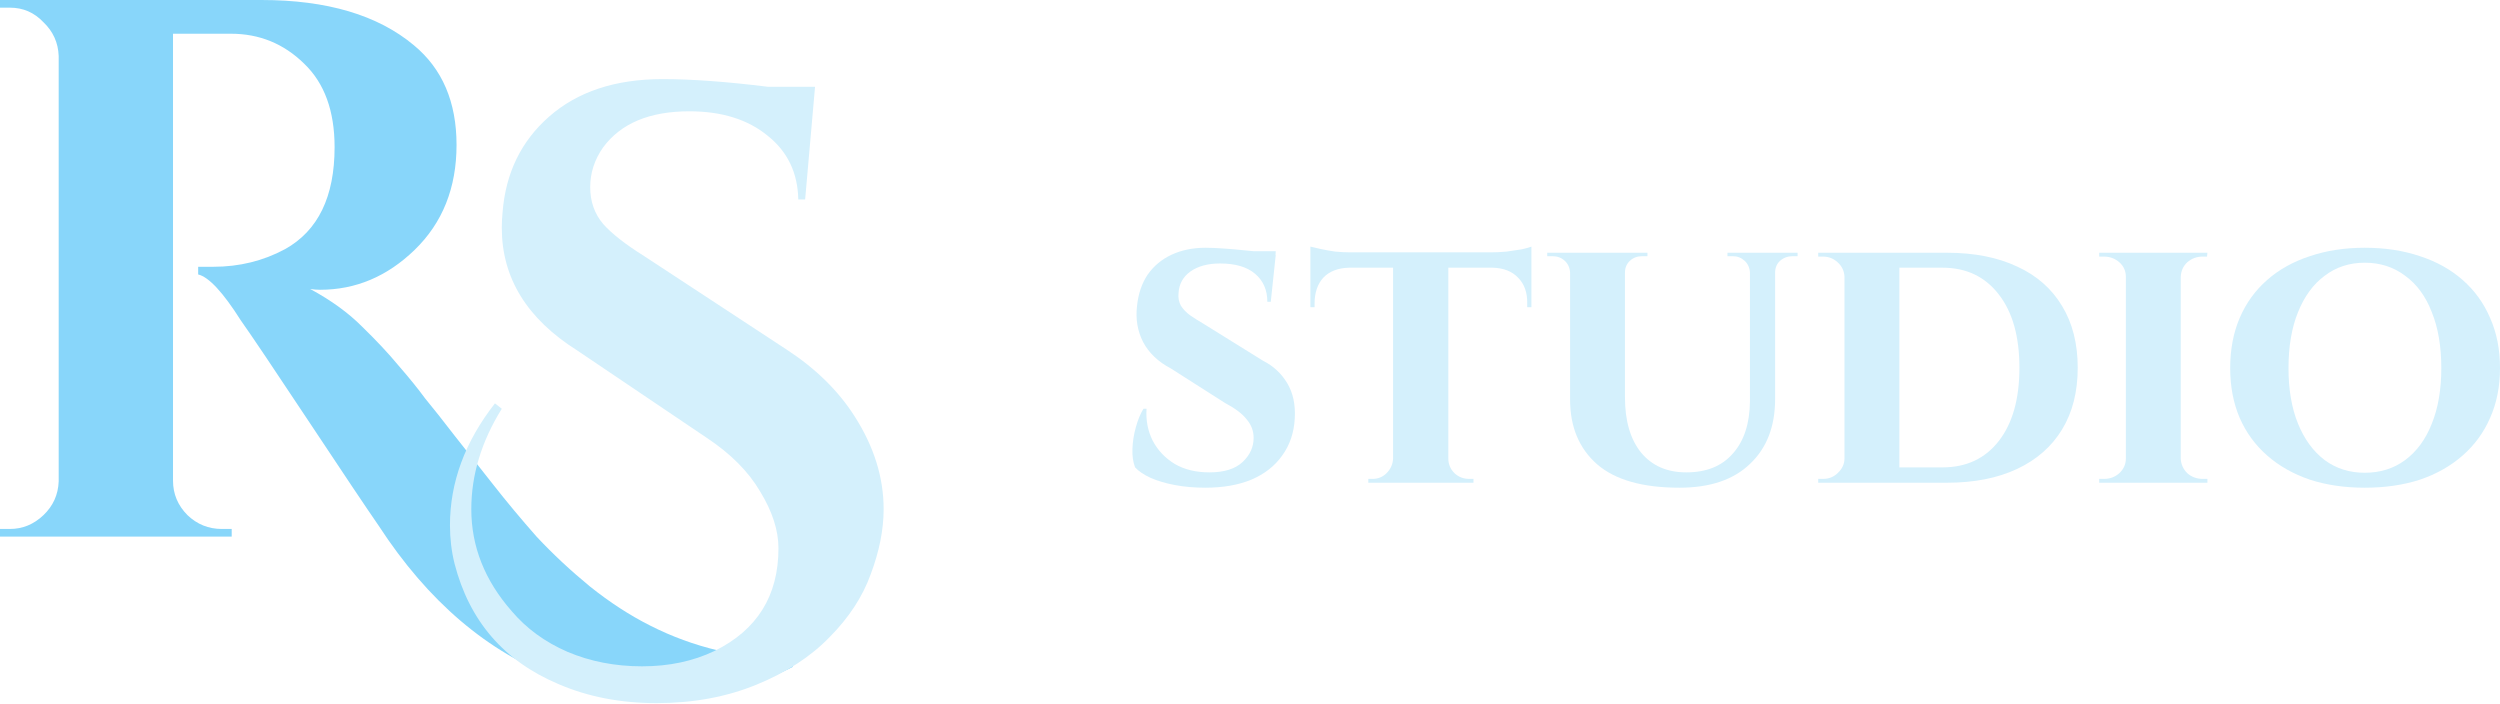
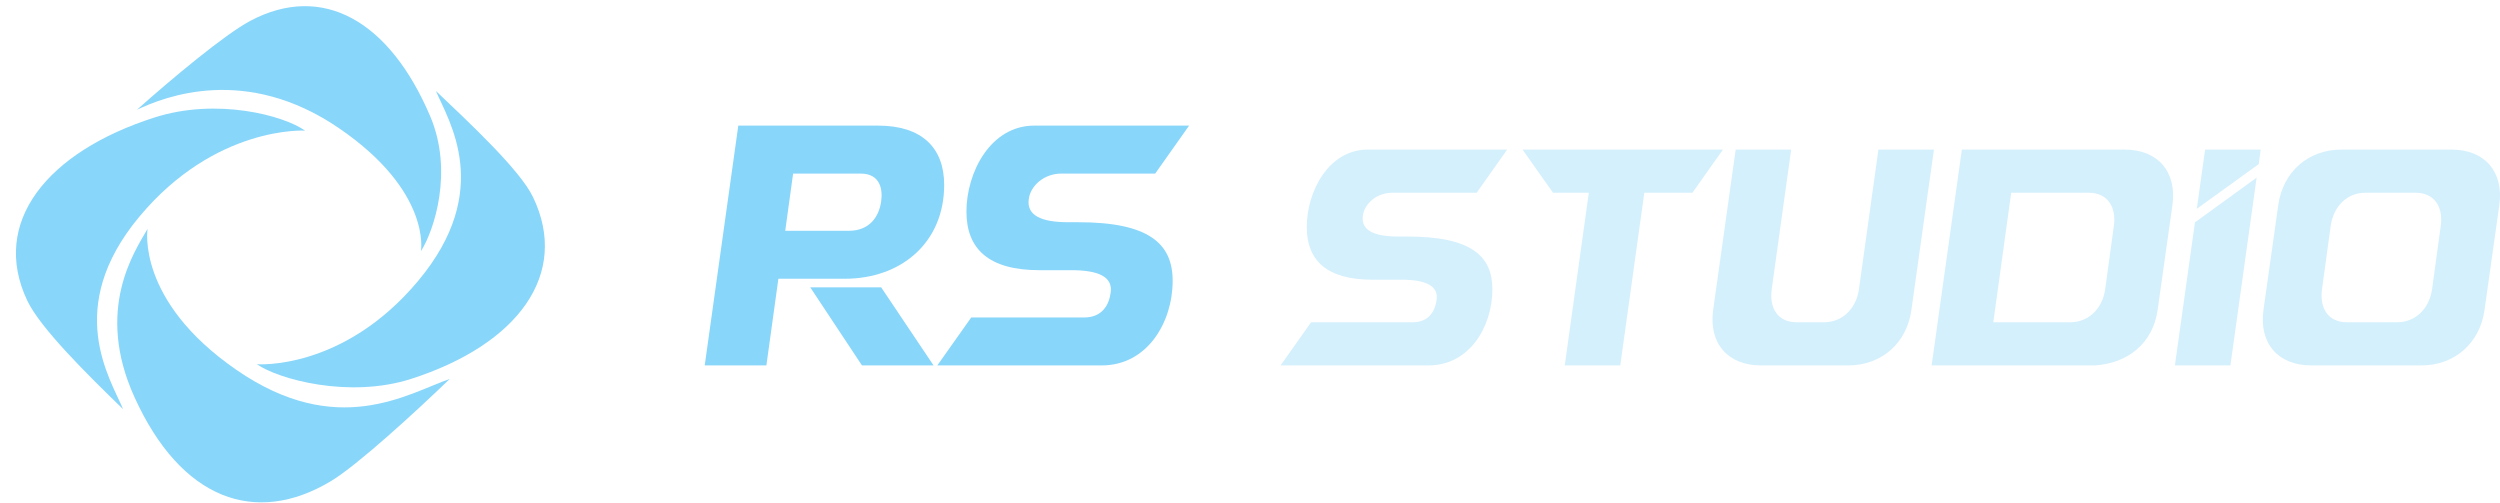
- <svg xmlns="http://www.w3.org/2000/svg" width="1024" height="288" viewBox="0 0 1024 288" fill="none">
-   <path d="M493.817 101.482C495.898 101.482 498.396 101.587 501.31 101.796C504.327 102.005 507.293 102.267 510.207 102.581C513.121 102.79 515.67 103.104 517.855 103.523C520.145 103.837 521.706 104.151 522.538 104.465L520.509 123.619H519.104C519.104 118.805 517.439 114.984 514.109 112.158C510.779 109.332 505.992 107.919 499.749 107.919C494.754 107.919 490.695 109.018 487.573 111.216C484.556 113.414 482.943 116.345 482.735 120.008C482.526 121.892 482.839 123.619 483.671 125.189C484.608 126.655 485.856 127.963 487.417 129.114C489.082 130.266 490.903 131.417 492.881 132.568L517.387 147.797C521.549 149.891 524.827 152.926 527.221 156.904C529.614 160.881 530.655 165.696 530.343 171.348C530.031 177.209 528.313 182.286 525.192 186.577C522.174 190.868 517.959 194.165 512.548 196.468C507.241 198.666 500.945 199.765 493.661 199.765C489.186 199.765 485.024 199.399 481.174 198.666C477.323 197.933 473.993 196.939 471.184 195.683C468.478 194.427 466.397 193.014 464.94 191.444C464.108 189.351 463.743 186.839 463.847 183.908C463.952 180.872 464.42 177.889 465.252 174.959C466.085 171.923 467.125 169.411 468.374 167.423H469.623C469.311 172.133 470.143 176.476 472.12 180.454C474.202 184.431 477.219 187.624 481.174 190.031C485.128 192.334 489.863 193.485 495.378 193.485C501.414 193.485 505.94 192.072 508.958 189.246C511.976 186.42 513.485 183.123 513.485 179.355C513.485 176.529 512.548 174.017 510.675 171.819C508.906 169.516 505.94 167.266 501.778 165.068L479.613 150.938C474.41 148.216 470.611 144.605 468.218 140.104C465.929 135.604 465.096 130.684 465.721 125.346C466.241 120.322 467.698 116.031 470.091 112.472C472.589 108.913 475.867 106.192 479.925 104.308C483.983 102.424 488.614 101.482 493.817 101.482ZM522.538 102.895L522.382 105.721H505.68V102.895H522.538Z" fill="#D4F0FC" />
-   <path d="M593.237 103.994V197.724H570.604V103.994H593.237ZM627.265 103.366V109.646H536.732V103.366H627.265ZM627.265 109.175V125.817H625.548V124.404C625.652 119.904 624.403 116.345 621.802 113.728C619.304 111.111 615.818 109.751 611.344 109.646V109.175H627.265ZM627.265 101.011V104.936L610.719 103.366C612.696 103.366 614.83 103.261 617.119 103.052C619.408 102.738 621.49 102.424 623.363 102.11C625.236 101.691 626.536 101.325 627.265 101.011ZM570.916 187.833V197.724H560.458V196.154C560.458 196.154 560.718 196.154 561.238 196.154C561.862 196.154 562.174 196.154 562.174 196.154C564.464 196.154 566.389 195.369 567.95 193.799C569.615 192.124 570.499 190.136 570.604 187.833H570.916ZM592.769 187.833H593.237C593.237 190.136 594.069 192.124 595.734 193.799C597.399 195.369 599.429 196.154 601.822 196.154C601.822 196.154 602.082 196.154 602.602 196.154C603.227 196.154 603.539 196.154 603.539 196.154V197.724H592.769V187.833ZM552.653 109.175V109.646C548.074 109.751 544.536 111.111 542.039 113.728C539.645 116.345 538.448 119.904 538.448 124.404V125.817H536.732V109.175H552.653ZM536.732 101.011C537.668 101.22 539.021 101.534 540.79 101.953C542.663 102.372 544.692 102.738 546.877 103.052C549.167 103.261 551.248 103.366 553.121 103.366L536.732 104.936V101.011Z" fill="#D4F0FC" />
-   <path d="M665.584 103.523V162.713C665.584 172.342 667.77 179.878 672.14 185.321C676.615 190.764 682.807 193.485 690.715 193.485C698.936 193.485 705.284 190.921 709.758 185.792C714.337 180.663 716.679 173.546 716.783 164.44V103.523H727.085V163.498C727.085 174.697 723.651 183.542 716.783 190.031C710.019 196.52 700.393 199.765 687.906 199.765C672.817 199.765 661.578 196.573 654.19 190.188C646.801 183.699 643.107 174.854 643.107 163.655V103.523H665.584ZM643.419 103.523V111.687H643.107C643.003 109.698 642.275 108.076 640.922 106.82C639.569 105.564 637.904 104.936 635.927 104.936C635.927 104.936 635.563 104.936 634.834 104.936C634.106 104.936 633.742 104.936 633.742 104.936V103.523H643.419ZM674.794 103.523V104.936C674.794 104.936 674.43 104.936 673.701 104.936C672.973 104.936 672.609 104.936 672.609 104.936C670.631 104.936 668.966 105.564 667.614 106.82C666.261 108.076 665.584 109.698 665.584 111.687H665.272V103.523H674.794ZM717.095 103.523V111.687H716.783C716.679 109.698 715.95 108.076 714.597 106.82C713.245 105.564 711.632 104.936 709.758 104.936C709.758 104.936 709.394 104.936 708.666 104.936C707.937 104.936 707.573 104.936 707.573 104.936V103.523H717.095ZM736.294 103.523V104.936C736.294 104.936 735.93 104.936 735.201 104.936C734.577 104.936 734.265 104.936 734.265 104.936C732.288 104.936 730.571 105.564 729.114 106.82C727.761 108.076 727.085 109.698 727.085 111.687H726.773V103.523H736.294Z" fill="#D4F0FC" />
-   <path d="M797.494 103.523C808.629 103.523 818.203 105.407 826.215 109.175C834.228 112.838 840.368 118.229 844.634 125.346C848.901 132.359 851.034 140.785 851.034 150.624C851.034 160.462 848.901 168.888 844.634 175.901C840.368 182.914 834.228 188.304 826.215 192.072C818.203 195.84 808.629 197.724 797.494 197.724H762.842L762.53 191.444C770.438 191.444 776.786 191.444 781.573 191.444C786.464 191.444 790.002 191.444 792.187 191.444C794.477 191.444 795.621 191.444 795.621 191.444C805.403 191.444 813.104 187.833 818.723 180.611C824.342 173.389 827.152 163.393 827.152 150.624C827.152 137.854 824.342 127.858 818.723 120.636C813.104 113.309 805.403 109.646 795.621 109.646C795.621 109.646 794.477 109.646 792.187 109.646C789.898 109.646 786.204 109.646 781.105 109.646C776.006 109.646 769.294 109.646 760.969 109.646V103.523H797.494ZM777.983 103.523V197.724H755.506V103.523H777.983ZM755.974 187.676V197.724H744.735V196.154C744.735 196.154 745.047 196.154 745.672 196.154C746.296 196.154 746.66 196.154 746.764 196.154C749.158 196.154 751.187 195.317 752.852 193.642C754.621 191.967 755.506 189.979 755.506 187.676H755.974ZM755.818 113.414H755.506C755.402 111.007 754.465 109.018 752.696 107.448C751.031 105.878 749.002 105.093 746.608 105.093C746.608 105.093 746.296 105.093 745.672 105.093C745.047 105.093 744.735 105.093 744.735 105.093V103.523H755.818V113.414Z" fill="#D4F0FC" />
-   <path d="M893.23 103.523V197.724H870.753V103.523H893.23ZM871.221 187.833V197.724H859.826V196.154C859.826 196.154 860.139 196.154 860.763 196.154C861.387 196.154 861.752 196.154 861.856 196.154C864.249 196.154 866.33 195.369 868.099 193.799C869.868 192.124 870.753 190.136 870.753 187.833H871.221ZM892.918 187.833H893.23C893.334 190.136 894.219 192.124 895.884 193.799C897.653 195.369 899.786 196.154 902.284 196.154C902.284 196.154 902.544 196.154 903.064 196.154C903.688 196.154 904.053 196.154 904.157 196.154V197.724H892.918V187.833ZM892.918 113.414V103.523H904.157L904.001 105.093C904.001 105.093 903.74 105.093 903.22 105.093C902.7 105.093 902.388 105.093 902.284 105.093C899.786 105.093 897.653 105.878 895.884 107.448C894.219 109.018 893.334 111.007 893.23 113.414H892.918ZM871.221 113.414H870.753C870.753 111.007 869.868 109.018 868.099 107.448C866.33 105.878 864.197 105.093 861.7 105.093C861.7 105.093 861.387 105.093 860.763 105.093C860.139 105.093 859.826 105.093 859.826 105.093V103.523H871.221V113.414Z" fill="#D4F0FC" />
-   <path d="M968.587 101.482C976.912 101.482 984.457 102.633 991.221 104.936C997.985 107.134 1003.81 110.379 1008.7 114.67C1013.59 118.962 1017.34 124.143 1019.94 130.213C1022.65 136.284 1024 143.14 1024 150.781C1024 158.317 1022.65 165.12 1019.94 171.191C1017.34 177.157 1013.59 182.286 1008.7 186.577C1003.81 190.868 997.985 194.165 991.221 196.468C984.457 198.666 976.912 199.765 968.587 199.765C960.366 199.765 952.874 198.666 946.11 196.468C939.346 194.165 933.519 190.868 928.628 186.577C923.737 182.286 919.991 177.157 917.389 171.191C914.788 165.12 913.487 158.317 913.487 150.781C913.487 143.14 914.788 136.284 917.389 130.213C919.991 124.143 923.737 118.962 928.628 114.67C933.519 110.379 939.346 107.134 946.11 104.936C952.874 102.633 960.366 101.482 968.587 101.482ZM968.587 193.642C974.935 193.642 980.45 191.915 985.133 188.461C989.92 184.902 993.562 179.93 996.06 173.546C998.661 167.161 999.962 159.573 999.962 150.781C999.962 141.884 998.661 134.243 996.06 127.858C993.562 121.369 989.92 116.397 985.133 112.943C980.45 109.384 974.935 107.605 968.587 107.605C962.344 107.605 956.88 109.384 952.198 112.943C947.515 116.397 943.873 121.369 941.271 127.858C938.67 134.243 937.369 141.884 937.369 150.781C937.369 159.573 938.67 167.161 941.271 173.546C943.873 179.93 947.515 184.902 952.198 188.461C956.88 191.915 962.344 193.642 968.587 193.642Z" fill="#D4F0FC" />
-   <path d="M324.672 273.183C308.438 281.347 291.164 285.429 272.849 285.429C256.616 285.429 241.839 282.917 228.519 277.893C199.798 267.217 175.344 246.388 155.156 215.406C149.953 207.87 140.275 193.426 126.122 172.074C111.97 150.722 102.813 137.115 98.65 131.253C91.366 119.74 85.538 113.46 81.168 112.413V109.273C81.376 109.273 81.584 109.273 81.792 109.273C82.209 109.273 82.625 109.273 83.041 109.273C83.457 109.273 83.874 109.273 84.29 109.273C84.706 109.273 85.226 109.273 85.851 109.273C86.475 109.273 86.995 109.273 87.412 109.273C98.026 109.273 107.808 106.866 116.757 102.051C130.285 94.515 137.049 80.594 137.049 60.289C137.049 45.426 132.886 34.017 124.562 26.062C116.237 17.898 106.247 13.816 94.592 13.816H70.866V196.88C70.866 202.323 72.843 207.033 76.797 211.01C80.752 214.778 85.434 216.662 90.846 216.662H94.904V219.802H0V216.662H4.058C9.261 216.662 13.84 214.778 17.794 211.01C21.749 207.242 23.83 202.637 24.038 197.194V22.922C23.83 17.48 21.749 12.874 17.794 9.106C14.048 5.129 9.47 3.14 4.058 3.14H0V0H107.079C133.927 0 154.739 6.175 169.516 18.526C181.171 28.156 186.998 41.763 186.998 59.347C186.998 76.931 181.275 91.27 169.828 102.365C158.59 113.251 145.686 118.693 131.117 118.693C129.869 118.693 128.516 118.589 127.059 118.379C135.592 122.985 142.668 128.113 148.288 133.765C154.115 139.418 159.11 144.756 163.272 149.78C167.643 154.804 171.285 159.304 174.199 163.282C177.321 167.05 181.379 172.179 186.374 178.668C191.369 184.948 196.572 191.542 201.983 198.45C207.394 205.358 213.326 212.476 219.778 219.802C226.438 226.92 233.722 233.723 241.631 240.213C249.747 246.702 257.968 252.04 266.293 256.227C283.984 265.228 303.443 269.834 324.672 270.043V273.183Z" fill="#88D6FA" />
-   <path d="M205.534 167.423C197.209 180.82 193.047 194.532 193.047 208.557C193.047 223.839 198.562 237.759 209.593 250.32C215.628 257.437 223.225 262.984 232.382 266.962C241.748 270.939 251.946 272.928 262.976 272.928C274.007 272.928 283.893 270.834 292.634 266.648C310.116 258.065 318.857 244.04 318.857 224.571C318.857 217.245 316.36 209.499 311.365 201.335C306.578 193.171 299.294 185.844 289.512 179.355L236.441 143.558C215.836 130.58 205.534 113.833 205.534 93.318C205.534 91.225 205.638 89.131 205.847 87.038C207.095 70.919 213.443 57.836 224.89 47.787C236.545 37.53 252.05 32.401 271.405 32.401C283.268 32.401 297.629 33.448 314.487 35.541H333.842L329.784 81.7H326.974C326.766 70.814 322.604 62.127 314.487 55.638C306.37 48.939 295.652 45.589 282.332 45.589C266.098 45.589 254.339 50.509 247.055 60.347C243.517 65.372 241.748 70.814 241.748 76.676C241.748 82.537 243.517 87.561 247.055 91.748C250.593 95.725 256.212 100.121 263.913 104.936L322.291 143.244C334.154 150.99 343.416 160.096 350.076 170.563C357.984 182.914 361.939 195.578 361.939 208.557C361.939 216.931 360.17 225.827 356.632 235.247C353.302 244.458 347.682 253.041 339.774 260.996C332.073 268.95 322.083 275.44 309.804 280.464C297.525 285.488 283.893 288 268.908 288C254.131 288 240.707 285.383 228.636 280.15C206.367 270.73 192.215 254.297 186.179 230.851C184.93 225.827 184.306 220.594 184.306 215.151C184.306 197.567 190.445 180.925 202.725 165.225L205.534 167.423Z" fill="#D4F0FC" />
+ <svg xmlns="http://www.w3.org/2000/svg" width="3065" height="616" viewBox="0 0 3065 616" fill="none">
+   <path d="M1714.36 289.996H1725.33C1803.19 289.996 1829.65 313.432 1829.65 354.634C1829.65 400.372 1801.68 448 1751.41 448H1569.98L1607.4 395.08H1732.13C1751.41 395.08 1759.34 381.85 1761.23 367.864C1763.88 350.098 1747.63 342.916 1717.77 342.916H1682.61C1626.67 342.916 1602.1 319.48 1602.1 278.278C1602.1 235.186 1628.56 183.4 1676.94 183.4H1847.79L1810.37 236.32H1706.8C1687.53 236.32 1672.79 249.928 1670.9 264.292C1668.25 282.436 1684.5 289.996 1714.36 289.996Z" fill="#D4F0FC" />
+   <path d="M1918.4 448L1947.89 236.32H1904.04L1866.62 183.4H2112.31L2074.89 236.32H2015.92L1986.44 448H1918.4Z" fill="#D4F0FC" />
+   <path d="M2370.98 183.4L2343.39 379.96C2337.72 420.784 2306.72 448 2265.9 448H2158.94C2118.11 448 2094.68 420.784 2100.35 379.96L2127.94 183.4H2195.98L2172.16 354.256C2168.76 378.826 2180.48 395.08 2202.4 395.08H2236.42C2258.34 395.08 2275.73 378.826 2279.13 354.256L2302.94 183.4H2370.98Z" fill="#D4F0FC" />
+   <path d="M2368.2 448L2405.24 183.4H2604.81C2645.63 183.4 2669.07 210.616 2663.4 251.44L2645.25 379.96C2639.58 420.784 2608.59 445.732 2567.77 448H2368.2ZM2443.79 395.08H2538.29C2560.21 395.08 2577.59 378.826 2581 354.256L2591.58 277.144C2594.98 252.574 2582.89 236.32 2560.96 236.32H2465.71L2443.79 395.08Z" fill="#D4F0FC" />
+   <path d="M2769.25 201.166L2693.28 255.976L2703.48 183.4H2771.52L2769.25 201.166ZM2666.44 448L2691.01 272.608L2766.61 217.798L2734.48 448H2666.44Z" fill="#D4F0FC" />
+   <path d="M2775.01 379.96L2793.15 251.44C2798.82 210.616 2829.81 183.4 2870.64 183.4H3005.57C3046.4 183.4 3069.83 210.616 3064.16 251.44L3046.02 379.96C3040.35 420.784 3009.35 448 2968.53 448H2833.59C2792.77 448 2769.34 420.784 2775.01 379.96ZM2846.82 354.256C2843.42 378.826 2855.14 395.08 2877.06 395.08H2939.05C2960.97 395.08 2978.36 378.826 2981.76 354.256L2992.34 277.144C2995.75 252.574 2983.65 236.32 2961.73 236.32H2899.74C2877.82 236.32 2860.81 252.574 2857.41 277.144L2846.82 354.256Z" fill="#D4F0FC" />
+   <path d="M864 448L905.157 154H1076.51C1129.84 154 1157.56 180.88 1157.56 226.66C1157.56 297.22 1105.07 341.74 1035.77 341.74H954.294L939.595 448H864ZM962.694 282.94H1040.81C1066.01 282.94 1077.77 265.72 1080.29 246.82C1082.39 232.54 1079.45 212.8 1055.09 212.8H972.353L962.694 282.94ZM993.352 352.24H1080.29L1144.54 448H1056.77L993.352 352.24Z" fill="#88D6FA" />
+   <path d="M1309.59 272.44H1321.77C1408.29 272.44 1437.68 298.48 1437.68 344.26C1437.68 395.08 1406.61 448 1350.75 448H1149.16L1190.74 389.2H1329.33C1350.75 389.2 1359.57 374.5 1361.67 358.96C1364.61 339.22 1346.55 331.24 1313.37 331.24H1274.31C1212.16 331.24 1184.86 305.2 1184.86 259.42C1184.86 211.54 1214.26 154 1268.02 154H1457.84L1416.27 212.8H1301.19C1279.77 212.8 1263.4 227.92 1261.3 243.88C1258.36 264.04 1276.41 272.44 1309.59 272.44Z" fill="#88D6FA" />
+   <path d="M551.428 464.536C499.595 482.703 413.428 538.745 289.928 453.536C166.428 368.326 180.928 280.536 180.928 280.536C164.928 308.536 116.064 379.536 164.928 487.036C222.201 613.036 313.429 645.036 405.428 590.036C437.929 570.606 509.429 505.036 551.428 464.536Z" fill="#88D6FA" />
+   <path d="M150.931 501.683C135.429 464.536 77.429 377.536 170.929 265.536C264.429 153.536 373.984 160.121 373.984 160.121C347.654 141.494 265.929 119.553 189.439 144.036C57.356 186.313 -11.921 272.861 33.429 368.536C49.45 402.335 107.429 459.536 150.931 501.683Z" fill="#88D6FA" />
+   <path d="M534.428 111.535C549.994 148.196 605.467 233.138 512.928 344.035C420.389 454.933 314.928 446.535 314.928 446.535C341.188 464.871 427.957 488.923 503.929 464.536C635.116 422.424 698.911 335.944 653.428 241.535C637.361 208.184 575.429 150.536 534.428 111.535Z" fill="#88D6FA" />
+   <path d="M167.928 134.536C202.458 118.213 301.579 79.32 415.429 157.036C529.278 234.751 516.056 307.952 516.056 307.952C532.082 282.972 556.209 210.254 527.429 142.536C477.73 25.6 395.486 -21.411 306.929 25.536C275.645 42.12 209.929 97.036 167.928 134.536Z" fill="#88D6FA" />
</svg>
